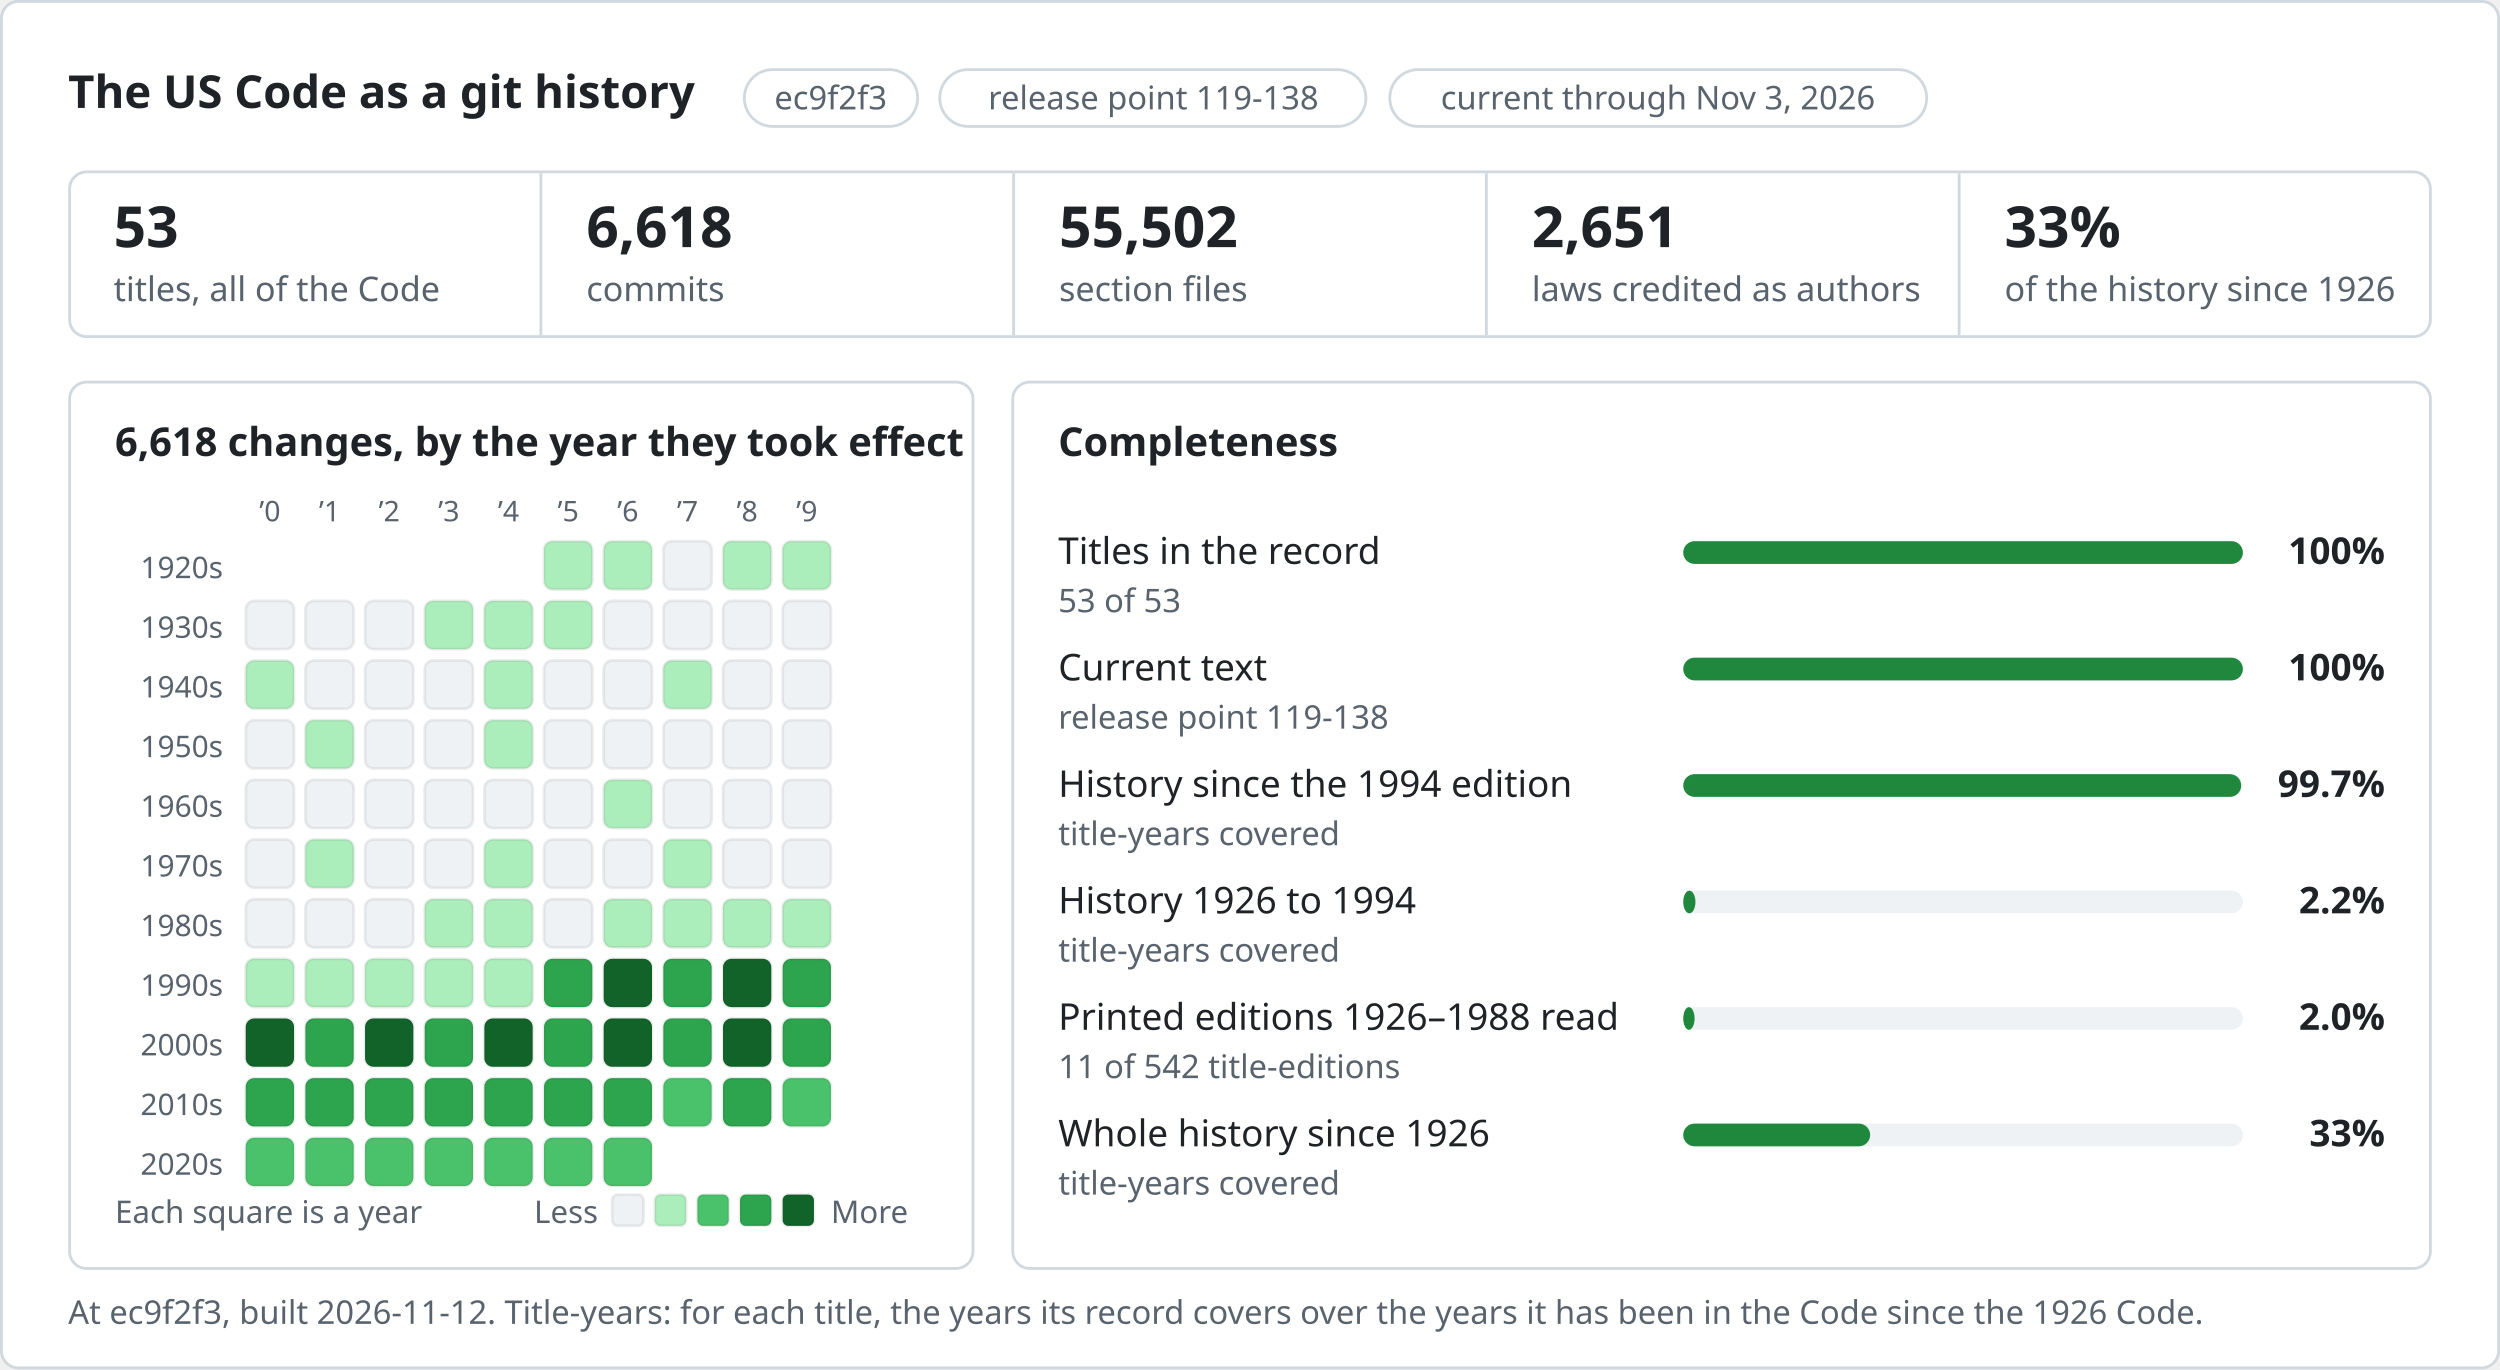
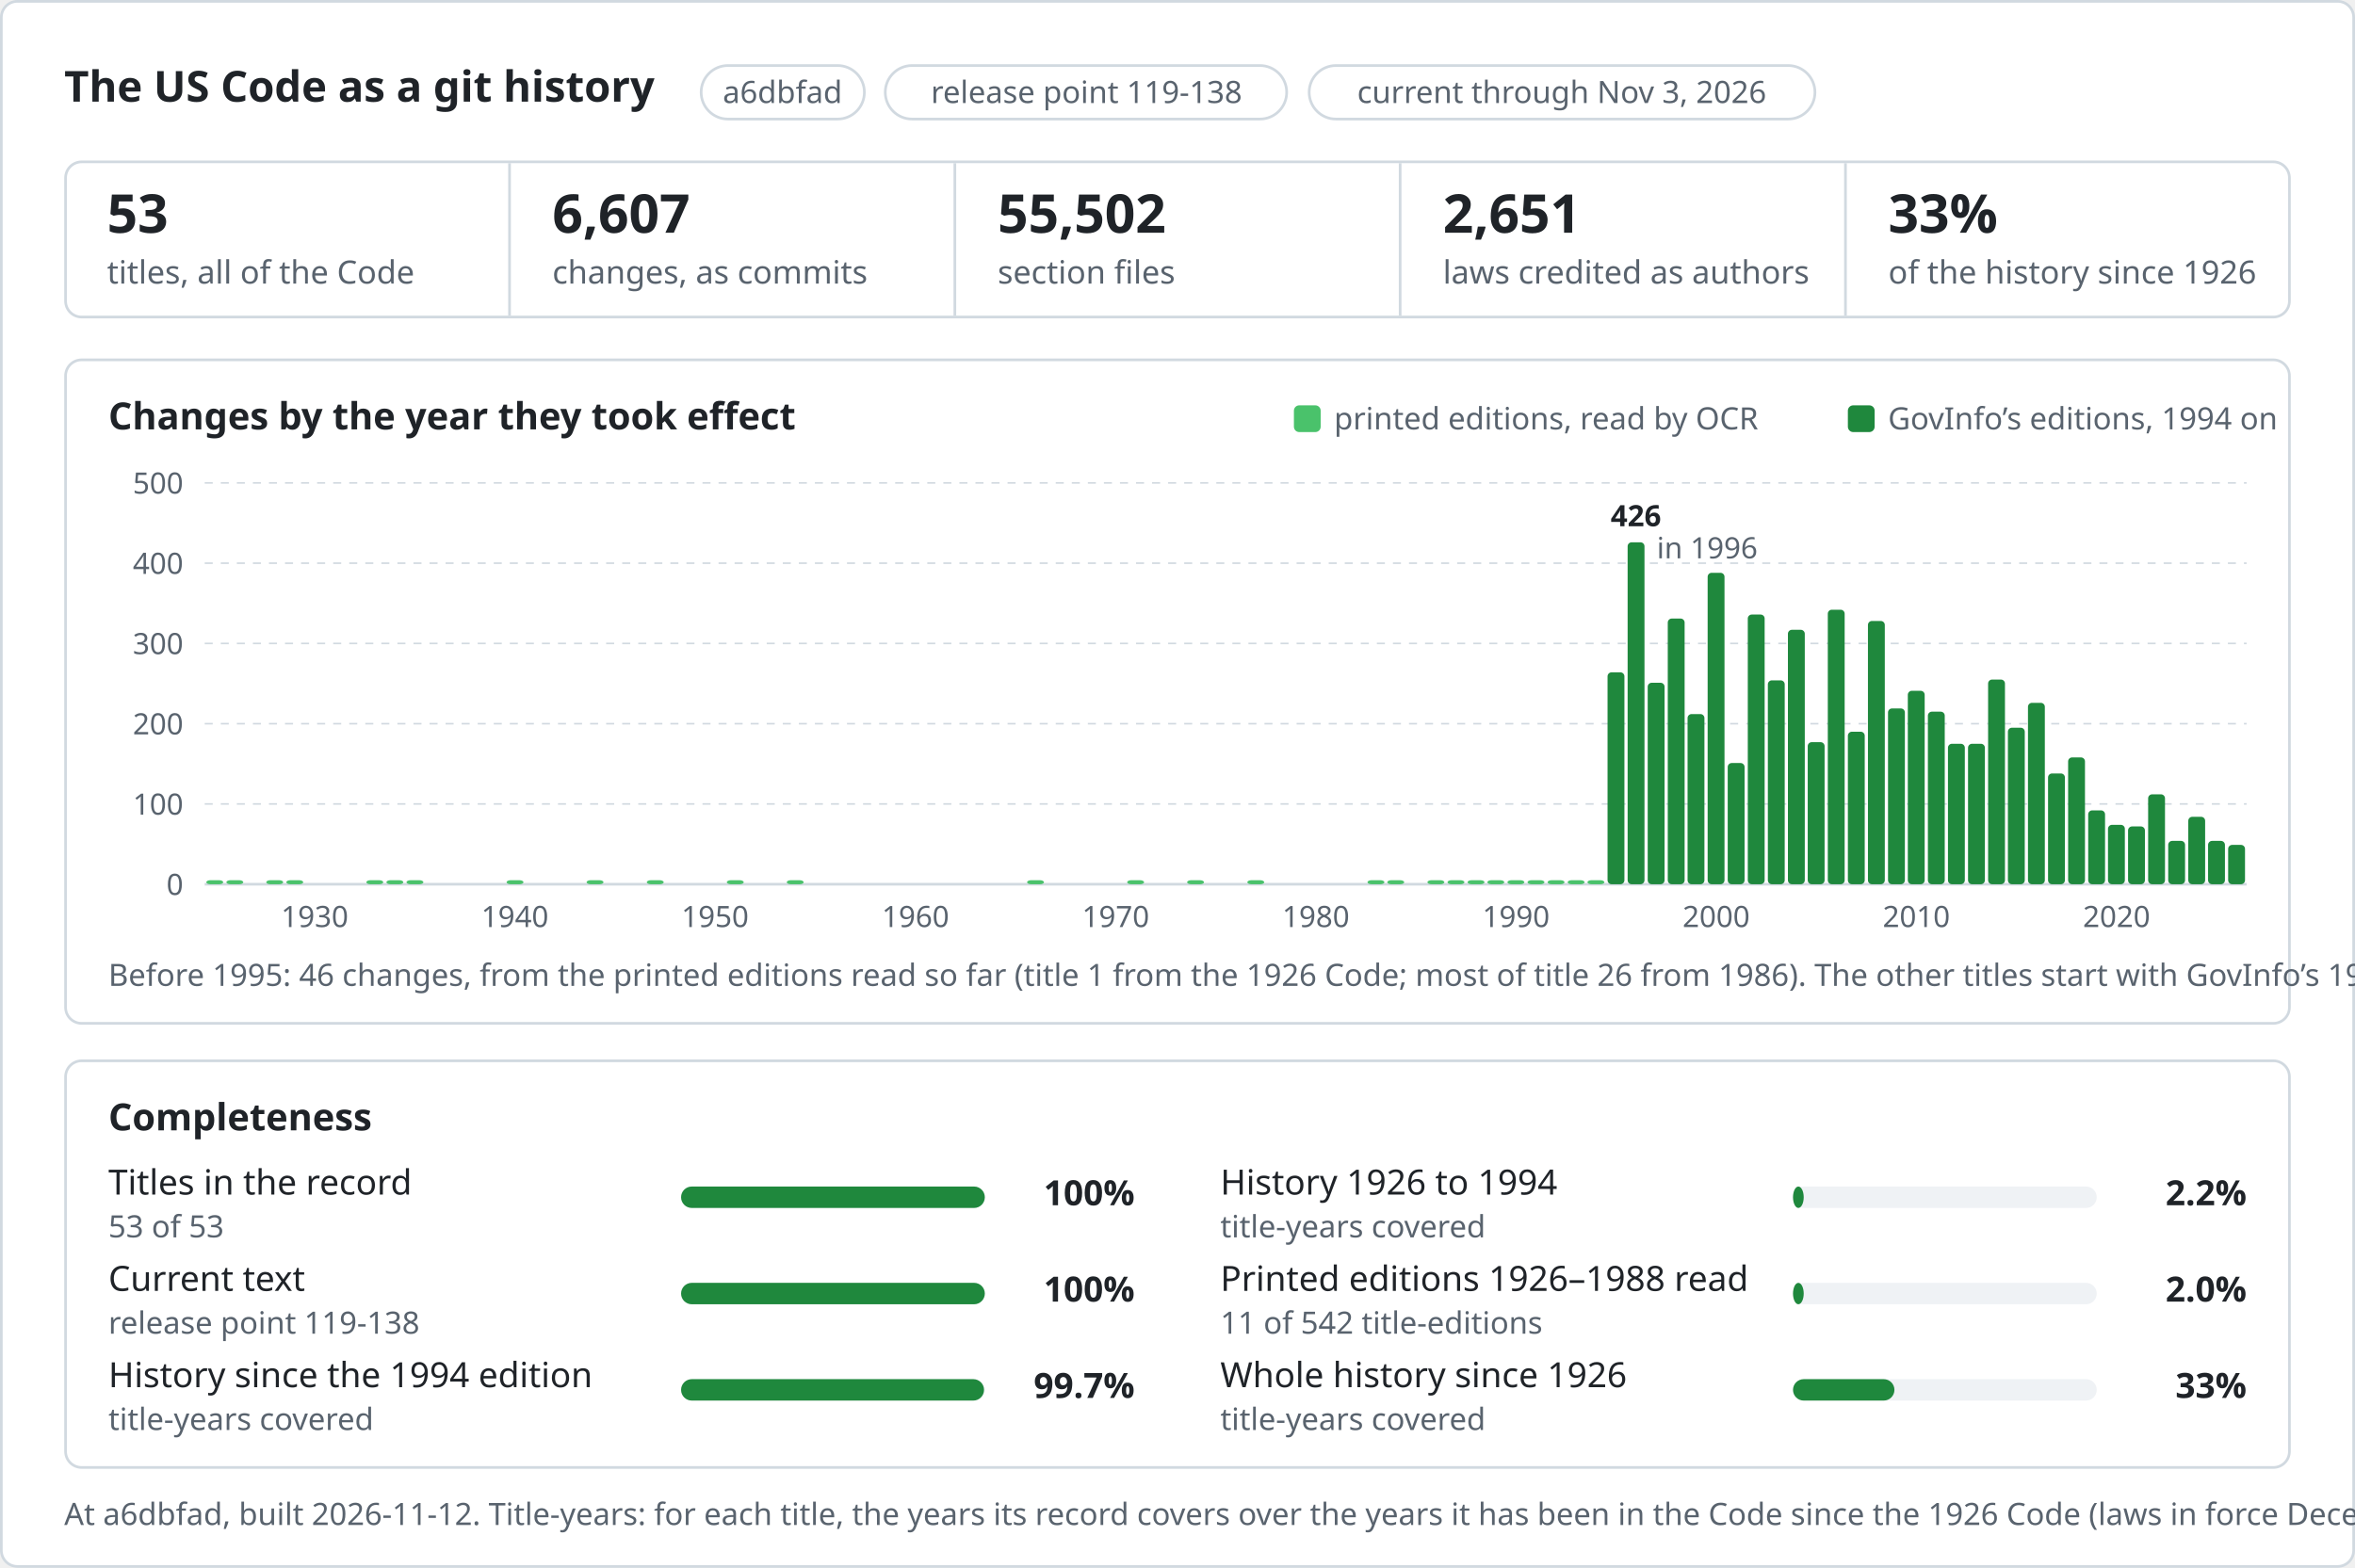
- <svg xmlns="http://www.w3.org/2000/svg" width="880" height="482" viewBox="0 0 880 482" font-family="-apple-system,BlinkMacSystemFont,Segoe UI,Noto Sans,Helvetica,Arial,sans-serif">
-   <rect x="0.5" y="0.5" width="879" height="481" rx="6" fill="#ffffff" stroke="#d1d9e0" />
+ <svg xmlns="http://www.w3.org/2000/svg" width="880" height="586" viewBox="0 0 880 586" font-family="-apple-system,BlinkMacSystemFont,Segoe UI,Noto Sans,Helvetica,Arial,sans-serif">
+   <rect x="0.5" y="0.5" width="879" height="585" rx="6" fill="#ffffff" stroke="#d1d9e0" />
  <text x="24" y="38" font-size="16" font-weight="600" fill="#1f2328">The US Code as a git history</text>
  <rect x="262.0" y="24.5" width="61" height="20" rx="10" fill="none" stroke="#d1d9e0" />
-   <text x="292.4" y="38.5" font-size="11.5" font-weight="500" text-anchor="middle" fill="#59636e">ec9f2f3</text>
+   <text x="292.4" y="38.5" font-size="11.5" font-weight="500" text-anchor="middle" fill="#59636e">a6dbfad</text>
  <rect x="330.8" y="24.5" width="150" height="20" rx="10" fill="none" stroke="#d1d9e0" />
  <text x="406.0" y="38.5" font-size="11.5" font-weight="500" text-anchor="middle" fill="#59636e">release point 119-138</text>
  <rect x="489.2" y="24.5" width="189" height="20" rx="10" fill="none" stroke="#d1d9e0" />
  <text x="583.6" y="38.5" font-size="11.5" font-weight="500" text-anchor="middle" fill="#59636e">current through Nov 3, 2026</text>
  <rect x="24.5" y="60.5" width="831" height="58" rx="6" fill="#ffffff" stroke="#d1d9e0" />
  <text x="40.0" y="87" font-size="20" font-weight="600" fill="#1f2328">53</text>
  <text x="40.0" y="106" font-size="12" fill="#59636e">titles, all of the Code</text>
  <line x1="190.4" y1="61" x2="190.4" y2="118" stroke="#d1d9e0" />
-   <text x="206.4" y="87" font-size="20" font-weight="600" fill="#1f2328">6,618</text>
-   <text x="206.4" y="106" font-size="12" fill="#59636e">commits</text>
+   <text x="206.4" y="87" font-size="20" font-weight="600" fill="#1f2328">6,607</text>
+   <text x="206.4" y="106" font-size="12" fill="#59636e">changes, as commits</text>
  <line x1="356.8" y1="61" x2="356.8" y2="118" stroke="#d1d9e0" />
  <text x="372.8" y="87" font-size="20" font-weight="600" fill="#1f2328">55,502</text>
  <text x="372.8" y="106" font-size="12" fill="#59636e">section files</text>
  <line x1="523.2" y1="61" x2="523.2" y2="118" stroke="#d1d9e0" />
  <text x="539.2" y="87" font-size="20" font-weight="600" fill="#1f2328">2,651</text>
  <text x="539.2" y="106" font-size="12" fill="#59636e">laws credited as authors</text>
  <line x1="689.6" y1="61" x2="689.6" y2="118" stroke="#d1d9e0" />
  <text x="705.6" y="87" font-size="20" font-weight="600" fill="#1f2328">33%</text>
  <text x="705.6" y="106" font-size="12" fill="#59636e">of the history since 1926</text>
-   <rect x="24.5" y="134.5" width="318" height="312" rx="6" fill="#ffffff" stroke="#d1d9e0" />
-   <text x="40.5" y="160.5" font-size="14" font-weight="600" fill="#1f2328">6,618 changes, by the year they took effect</text>
-   <text x="95.0" y="183.5" font-size="10" text-anchor="middle" fill="#59636e">’0</text>
-   <text x="116.0" y="183.5" font-size="10" text-anchor="middle" fill="#59636e">’1</text>
-   <text x="137.0" y="183.5" font-size="10" text-anchor="middle" fill="#59636e">’2</text>
-   <text x="158.0" y="183.5" font-size="10" text-anchor="middle" fill="#59636e">’3</text>
-   <text x="179.0" y="183.5" font-size="10" text-anchor="middle" fill="#59636e">’4</text>
-   <text x="200.0" y="183.5" font-size="10" text-anchor="middle" fill="#59636e">’5</text>
-   <text x="221.0" y="183.5" font-size="10" text-anchor="middle" fill="#59636e">’6</text>
-   <text x="242.0" y="183.5" font-size="10" text-anchor="middle" fill="#59636e">’7</text>
-   <text x="263.0" y="183.5" font-size="10" text-anchor="middle" fill="#59636e">’8</text>
-   <text x="284.0" y="183.5" font-size="10" text-anchor="middle" fill="#59636e">’9</text>
-   <text x="78.5" y="203.5" font-size="10.5" text-anchor="end" fill="#59636e">1920s</text>
-   <rect x="191.5" y="190.5" width="17" height="17" rx="3" fill="#aceebb" stroke="#1f2328" stroke-opacity="0.08" />
-   <rect x="212.5" y="190.5" width="17" height="17" rx="3" fill="#aceebb" stroke="#1f2328" stroke-opacity="0.08" />
-   <rect x="233.5" y="190.5" width="17" height="17" rx="3" fill="#eff2f5" stroke="#1f2328" stroke-opacity="0.08" />
-   <rect x="254.5" y="190.5" width="17" height="17" rx="3" fill="#aceebb" stroke="#1f2328" stroke-opacity="0.08" />
-   <rect x="275.5" y="190.5" width="17" height="17" rx="3" fill="#aceebb" stroke="#1f2328" stroke-opacity="0.08" />
-   <text x="78.5" y="224.5" font-size="10.5" text-anchor="end" fill="#59636e">1930s</text>
-   <rect x="86.5" y="211.5" width="17" height="17" rx="3" fill="#eff2f5" stroke="#1f2328" stroke-opacity="0.08" />
-   <rect x="107.5" y="211.5" width="17" height="17" rx="3" fill="#eff2f5" stroke="#1f2328" stroke-opacity="0.08" />
-   <rect x="128.5" y="211.5" width="17" height="17" rx="3" fill="#eff2f5" stroke="#1f2328" stroke-opacity="0.08" />
-   <rect x="149.5" y="211.5" width="17" height="17" rx="3" fill="#aceebb" stroke="#1f2328" stroke-opacity="0.08" />
-   <rect x="170.5" y="211.5" width="17" height="17" rx="3" fill="#aceebb" stroke="#1f2328" stroke-opacity="0.08" />
-   <rect x="191.5" y="211.5" width="17" height="17" rx="3" fill="#aceebb" stroke="#1f2328" stroke-opacity="0.08" />
-   <rect x="212.5" y="211.5" width="17" height="17" rx="3" fill="#eff2f5" stroke="#1f2328" stroke-opacity="0.08" />
-   <rect x="233.5" y="211.5" width="17" height="17" rx="3" fill="#eff2f5" stroke="#1f2328" stroke-opacity="0.08" />
-   <rect x="254.5" y="211.5" width="17" height="17" rx="3" fill="#eff2f5" stroke="#1f2328" stroke-opacity="0.08" />
-   <rect x="275.5" y="211.5" width="17" height="17" rx="3" fill="#eff2f5" stroke="#1f2328" stroke-opacity="0.08" />
-   <text x="78.5" y="245.5" font-size="10.5" text-anchor="end" fill="#59636e">1940s</text>
-   <rect x="86.5" y="232.5" width="17" height="17" rx="3" fill="#aceebb" stroke="#1f2328" stroke-opacity="0.08" />
-   <rect x="107.5" y="232.5" width="17" height="17" rx="3" fill="#eff2f5" stroke="#1f2328" stroke-opacity="0.08" />
-   <rect x="128.5" y="232.5" width="17" height="17" rx="3" fill="#eff2f5" stroke="#1f2328" stroke-opacity="0.08" />
-   <rect x="149.5" y="232.5" width="17" height="17" rx="3" fill="#eff2f5" stroke="#1f2328" stroke-opacity="0.08" />
-   <rect x="170.5" y="232.5" width="17" height="17" rx="3" fill="#aceebb" stroke="#1f2328" stroke-opacity="0.08" />
-   <rect x="191.5" y="232.5" width="17" height="17" rx="3" fill="#eff2f5" stroke="#1f2328" stroke-opacity="0.08" />
-   <rect x="212.5" y="232.5" width="17" height="17" rx="3" fill="#eff2f5" stroke="#1f2328" stroke-opacity="0.08" />
-   <rect x="233.5" y="232.5" width="17" height="17" rx="3" fill="#aceebb" stroke="#1f2328" stroke-opacity="0.08" />
-   <rect x="254.5" y="232.5" width="17" height="17" rx="3" fill="#eff2f5" stroke="#1f2328" stroke-opacity="0.08" />
-   <rect x="275.5" y="232.5" width="17" height="17" rx="3" fill="#eff2f5" stroke="#1f2328" stroke-opacity="0.08" />
-   <text x="78.5" y="266.5" font-size="10.5" text-anchor="end" fill="#59636e">1950s</text>
-   <rect x="86.5" y="253.5" width="17" height="17" rx="3" fill="#eff2f5" stroke="#1f2328" stroke-opacity="0.08" />
-   <rect x="107.5" y="253.5" width="17" height="17" rx="3" fill="#aceebb" stroke="#1f2328" stroke-opacity="0.08" />
-   <rect x="128.5" y="253.5" width="17" height="17" rx="3" fill="#eff2f5" stroke="#1f2328" stroke-opacity="0.08" />
-   <rect x="149.5" y="253.5" width="17" height="17" rx="3" fill="#eff2f5" stroke="#1f2328" stroke-opacity="0.08" />
-   <rect x="170.5" y="253.5" width="17" height="17" rx="3" fill="#aceebb" stroke="#1f2328" stroke-opacity="0.08" />
-   <rect x="191.5" y="253.5" width="17" height="17" rx="3" fill="#eff2f5" stroke="#1f2328" stroke-opacity="0.08" />
-   <rect x="212.5" y="253.5" width="17" height="17" rx="3" fill="#eff2f5" stroke="#1f2328" stroke-opacity="0.08" />
-   <rect x="233.5" y="253.5" width="17" height="17" rx="3" fill="#eff2f5" stroke="#1f2328" stroke-opacity="0.08" />
-   <rect x="254.5" y="253.5" width="17" height="17" rx="3" fill="#eff2f5" stroke="#1f2328" stroke-opacity="0.08" />
-   <rect x="275.5" y="253.5" width="17" height="17" rx="3" fill="#eff2f5" stroke="#1f2328" stroke-opacity="0.08" />
-   <text x="78.5" y="287.5" font-size="10.5" text-anchor="end" fill="#59636e">1960s</text>
-   <rect x="86.5" y="274.5" width="17" height="17" rx="3" fill="#eff2f5" stroke="#1f2328" stroke-opacity="0.08" />
-   <rect x="107.5" y="274.5" width="17" height="17" rx="3" fill="#eff2f5" stroke="#1f2328" stroke-opacity="0.08" />
-   <rect x="128.5" y="274.5" width="17" height="17" rx="3" fill="#eff2f5" stroke="#1f2328" stroke-opacity="0.08" />
-   <rect x="149.5" y="274.5" width="17" height="17" rx="3" fill="#eff2f5" stroke="#1f2328" stroke-opacity="0.08" />
-   <rect x="170.5" y="274.5" width="17" height="17" rx="3" fill="#eff2f5" stroke="#1f2328" stroke-opacity="0.08" />
-   <rect x="191.5" y="274.5" width="17" height="17" rx="3" fill="#eff2f5" stroke="#1f2328" stroke-opacity="0.08" />
-   <rect x="212.5" y="274.5" width="17" height="17" rx="3" fill="#aceebb" stroke="#1f2328" stroke-opacity="0.08" />
-   <rect x="233.5" y="274.5" width="17" height="17" rx="3" fill="#eff2f5" stroke="#1f2328" stroke-opacity="0.08" />
-   <rect x="254.5" y="274.5" width="17" height="17" rx="3" fill="#eff2f5" stroke="#1f2328" stroke-opacity="0.08" />
-   <rect x="275.5" y="274.5" width="17" height="17" rx="3" fill="#eff2f5" stroke="#1f2328" stroke-opacity="0.08" />
-   <text x="78.5" y="308.5" font-size="10.5" text-anchor="end" fill="#59636e">1970s</text>
-   <rect x="86.5" y="295.5" width="17" height="17" rx="3" fill="#eff2f5" stroke="#1f2328" stroke-opacity="0.08" />
-   <rect x="107.5" y="295.5" width="17" height="17" rx="3" fill="#aceebb" stroke="#1f2328" stroke-opacity="0.08" />
-   <rect x="128.5" y="295.5" width="17" height="17" rx="3" fill="#eff2f5" stroke="#1f2328" stroke-opacity="0.08" />
-   <rect x="149.5" y="295.5" width="17" height="17" rx="3" fill="#eff2f5" stroke="#1f2328" stroke-opacity="0.08" />
-   <rect x="170.5" y="295.5" width="17" height="17" rx="3" fill="#aceebb" stroke="#1f2328" stroke-opacity="0.08" />
-   <rect x="191.5" y="295.5" width="17" height="17" rx="3" fill="#eff2f5" stroke="#1f2328" stroke-opacity="0.08" />
-   <rect x="212.5" y="295.5" width="17" height="17" rx="3" fill="#eff2f5" stroke="#1f2328" stroke-opacity="0.08" />
-   <rect x="233.5" y="295.5" width="17" height="17" rx="3" fill="#aceebb" stroke="#1f2328" stroke-opacity="0.08" />
-   <rect x="254.5" y="295.5" width="17" height="17" rx="3" fill="#eff2f5" stroke="#1f2328" stroke-opacity="0.08" />
-   <rect x="275.5" y="295.5" width="17" height="17" rx="3" fill="#eff2f5" stroke="#1f2328" stroke-opacity="0.08" />
-   <text x="78.5" y="329.5" font-size="10.5" text-anchor="end" fill="#59636e">1980s</text>
-   <rect x="86.5" y="316.5" width="17" height="17" rx="3" fill="#eff2f5" stroke="#1f2328" stroke-opacity="0.08" />
-   <rect x="107.5" y="316.5" width="17" height="17" rx="3" fill="#eff2f5" stroke="#1f2328" stroke-opacity="0.08" />
-   <rect x="128.5" y="316.5" width="17" height="17" rx="3" fill="#eff2f5" stroke="#1f2328" stroke-opacity="0.08" />
-   <rect x="149.5" y="316.5" width="17" height="17" rx="3" fill="#aceebb" stroke="#1f2328" stroke-opacity="0.08" />
-   <rect x="170.5" y="316.5" width="17" height="17" rx="3" fill="#aceebb" stroke="#1f2328" stroke-opacity="0.08" />
-   <rect x="191.5" y="316.5" width="17" height="17" rx="3" fill="#eff2f5" stroke="#1f2328" stroke-opacity="0.08" />
-   <rect x="212.5" y="316.5" width="17" height="17" rx="3" fill="#aceebb" stroke="#1f2328" stroke-opacity="0.08" />
-   <rect x="233.5" y="316.5" width="17" height="17" rx="3" fill="#aceebb" stroke="#1f2328" stroke-opacity="0.08" />
-   <rect x="254.5" y="316.5" width="17" height="17" rx="3" fill="#aceebb" stroke="#1f2328" stroke-opacity="0.08" />
-   <rect x="275.5" y="316.5" width="17" height="17" rx="3" fill="#aceebb" stroke="#1f2328" stroke-opacity="0.08" />
-   <text x="78.5" y="350.5" font-size="10.5" text-anchor="end" fill="#59636e">1990s</text>
-   <rect x="86.5" y="337.5" width="17" height="17" rx="3" fill="#aceebb" stroke="#1f2328" stroke-opacity="0.08" />
-   <rect x="107.5" y="337.5" width="17" height="17" rx="3" fill="#aceebb" stroke="#1f2328" stroke-opacity="0.08" />
-   <rect x="128.5" y="337.5" width="17" height="17" rx="3" fill="#aceebb" stroke="#1f2328" stroke-opacity="0.08" />
-   <rect x="149.5" y="337.5" width="17" height="17" rx="3" fill="#aceebb" stroke="#1f2328" stroke-opacity="0.08" />
-   <rect x="170.5" y="337.5" width="17" height="17" rx="3" fill="#aceebb" stroke="#1f2328" stroke-opacity="0.08" />
-   <rect x="191.5" y="337.5" width="17" height="17" rx="3" fill="#2da44e" stroke="#1f2328" stroke-opacity="0.08" />
-   <rect x="212.5" y="337.5" width="17" height="17" rx="3" fill="#116329" stroke="#1f2328" stroke-opacity="0.08" />
-   <rect x="233.5" y="337.5" width="17" height="17" rx="3" fill="#2da44e" stroke="#1f2328" stroke-opacity="0.08" />
-   <rect x="254.5" y="337.5" width="17" height="17" rx="3" fill="#116329" stroke="#1f2328" stroke-opacity="0.08" />
-   <rect x="275.5" y="337.5" width="17" height="17" rx="3" fill="#2da44e" stroke="#1f2328" stroke-opacity="0.08" />
-   <text x="78.5" y="371.5" font-size="10.5" text-anchor="end" fill="#59636e">2000s</text>
-   <rect x="86.5" y="358.5" width="17" height="17" rx="3" fill="#116329" stroke="#1f2328" stroke-opacity="0.08" />
-   <rect x="107.5" y="358.5" width="17" height="17" rx="3" fill="#2da44e" stroke="#1f2328" stroke-opacity="0.08" />
-   <rect x="128.5" y="358.5" width="17" height="17" rx="3" fill="#116329" stroke="#1f2328" stroke-opacity="0.08" />
-   <rect x="149.5" y="358.5" width="17" height="17" rx="3" fill="#2da44e" stroke="#1f2328" stroke-opacity="0.08" />
-   <rect x="170.5" y="358.5" width="17" height="17" rx="3" fill="#116329" stroke="#1f2328" stroke-opacity="0.08" />
-   <rect x="191.5" y="358.5" width="17" height="17" rx="3" fill="#2da44e" stroke="#1f2328" stroke-opacity="0.08" />
-   <rect x="212.5" y="358.5" width="17" height="17" rx="3" fill="#116329" stroke="#1f2328" stroke-opacity="0.08" />
-   <rect x="233.5" y="358.5" width="17" height="17" rx="3" fill="#2da44e" stroke="#1f2328" stroke-opacity="0.08" />
-   <rect x="254.5" y="358.5" width="17" height="17" rx="3" fill="#116329" stroke="#1f2328" stroke-opacity="0.08" />
-   <rect x="275.5" y="358.5" width="17" height="17" rx="3" fill="#2da44e" stroke="#1f2328" stroke-opacity="0.08" />
-   <text x="78.5" y="392.5" font-size="10.5" text-anchor="end" fill="#59636e">2010s</text>
-   <rect x="86.5" y="379.5" width="17" height="17" rx="3" fill="#2da44e" stroke="#1f2328" stroke-opacity="0.08" />
-   <rect x="107.5" y="379.5" width="17" height="17" rx="3" fill="#2da44e" stroke="#1f2328" stroke-opacity="0.08" />
-   <rect x="128.5" y="379.5" width="17" height="17" rx="3" fill="#2da44e" stroke="#1f2328" stroke-opacity="0.08" />
-   <rect x="149.5" y="379.5" width="17" height="17" rx="3" fill="#2da44e" stroke="#1f2328" stroke-opacity="0.08" />
-   <rect x="170.5" y="379.5" width="17" height="17" rx="3" fill="#2da44e" stroke="#1f2328" stroke-opacity="0.08" />
-   <rect x="191.5" y="379.5" width="17" height="17" rx="3" fill="#2da44e" stroke="#1f2328" stroke-opacity="0.08" />
-   <rect x="212.5" y="379.5" width="17" height="17" rx="3" fill="#2da44e" stroke="#1f2328" stroke-opacity="0.08" />
-   <rect x="233.5" y="379.5" width="17" height="17" rx="3" fill="#4ac26b" stroke="#1f2328" stroke-opacity="0.08" />
-   <rect x="254.5" y="379.5" width="17" height="17" rx="3" fill="#2da44e" stroke="#1f2328" stroke-opacity="0.08" />
-   <rect x="275.5" y="379.5" width="17" height="17" rx="3" fill="#4ac26b" stroke="#1f2328" stroke-opacity="0.08" />
-   <text x="78.5" y="413.5" font-size="10.5" text-anchor="end" fill="#59636e">2020s</text>
-   <rect x="86.5" y="400.5" width="17" height="17" rx="3" fill="#4ac26b" stroke="#1f2328" stroke-opacity="0.08" />
-   <rect x="107.5" y="400.5" width="17" height="17" rx="3" fill="#4ac26b" stroke="#1f2328" stroke-opacity="0.08" />
-   <rect x="128.5" y="400.5" width="17" height="17" rx="3" fill="#4ac26b" stroke="#1f2328" stroke-opacity="0.08" />
-   <rect x="149.5" y="400.5" width="17" height="17" rx="3" fill="#4ac26b" stroke="#1f2328" stroke-opacity="0.08" />
-   <rect x="170.5" y="400.5" width="17" height="17" rx="3" fill="#4ac26b" stroke="#1f2328" stroke-opacity="0.08" />
-   <rect x="191.5" y="400.5" width="17" height="17" rx="3" fill="#4ac26b" stroke="#1f2328" stroke-opacity="0.08" />
-   <rect x="212.5" y="400.5" width="17" height="17" rx="3" fill="#4ac26b" stroke="#1f2328" stroke-opacity="0.08" />
-   <text x="40.5" y="430.5" font-size="11" fill="#59636e">Each square is a year</text>
-   <text x="210.5" y="430.5" font-size="11" text-anchor="end" fill="#59636e">Less</text>
-   <rect x="215.5" y="420.5" width="11" height="11" rx="2" fill="#eff2f5" stroke="#1f2328" stroke-opacity="0.08" />
-   <rect x="230.5" y="420.5" width="11" height="11" rx="2" fill="#aceebb" stroke="#1f2328" stroke-opacity="0.08" />
-   <rect x="245.5" y="420.5" width="11" height="11" rx="2" fill="#4ac26b" stroke="#1f2328" stroke-opacity="0.08" />
-   <rect x="260.5" y="420.5" width="11" height="11" rx="2" fill="#2da44e" stroke="#1f2328" stroke-opacity="0.08" />
-   <rect x="275.5" y="420.5" width="11" height="11" rx="2" fill="#116329" stroke="#1f2328" stroke-opacity="0.08" />
-   <text x="292.5" y="430.5" font-size="11" fill="#59636e">More</text>
-   <rect x="356.5" y="134.5" width="499.0" height="312" rx="6" fill="#ffffff" stroke="#d1d9e0" />
-   <text x="372.5" y="160.5" font-size="14" font-weight="600" fill="#1f2328">Completeness</text>
-   <text x="372.5" y="198.5" font-size="13" fill="#1f2328">Titles in the record</text>
-   <text x="372.5" y="215.5" font-size="11.5" fill="#59636e">53 of 53</text>
+   <rect x="24.5" y="134.5" width="831" height="248" rx="6" fill="#ffffff" stroke="#d1d9e0" />
+   <text x="40.5" y="160.5" font-size="14" font-weight="600" fill="#1f2328">Changes by the year they took effect</text>
+   <rect x="483.5" y="151.5" width="10" height="10" rx="2" fill="#4ac26b" />
+   <text x="498.5" y="160.5" font-size="11.5" fill="#59636e">printed editions, read by OCR</text>
+   <rect x="690.5" y="151.5" width="10" height="10" rx="2" fill="#1f883d" />
+   <text x="705.5" y="160.5" font-size="11.5" fill="#59636e">GovInfo’s editions, 1994 on</text>
+   <line x1="76.5" y1="330.5" x2="839.5" y2="330.5" stroke="#d1d9e0" stroke-width="1" />
+   <text x="68.5" y="334.5" font-size="11" text-anchor="end" fill="#59636e">0</text>
+   <line x1="76.5" y1="300.5" x2="839.5" y2="300.5" stroke="#d1d9e0" stroke-width="0.6" stroke-dasharray="3 3" />
+   <text x="68.5" y="304.5" font-size="11" text-anchor="end" fill="#59636e">100</text>
+   <line x1="76.5" y1="270.5" x2="839.5" y2="270.5" stroke="#d1d9e0" stroke-width="0.6" stroke-dasharray="3 3" />
+   <text x="68.5" y="274.5" font-size="11" text-anchor="end" fill="#59636e">200</text>
+   <line x1="76.5" y1="240.5" x2="839.5" y2="240.5" stroke="#d1d9e0" stroke-width="0.6" stroke-dasharray="3 3" />
+   <text x="68.5" y="244.5" font-size="11" text-anchor="end" fill="#59636e">300</text>
+   <line x1="76.5" y1="210.5" x2="839.5" y2="210.5" stroke="#d1d9e0" stroke-width="0.6" stroke-dasharray="3 3" />
+   <text x="68.5" y="214.5" font-size="11" text-anchor="end" fill="#59636e">400</text>
+   <line x1="76.5" y1="180.5" x2="839.5" y2="180.5" stroke="#d1d9e0" stroke-width="0.6" stroke-dasharray="3 3" />
+   <text x="68.5" y="184.5" font-size="11" text-anchor="end" fill="#59636e">500</text>
+   <rect x="77.1" y="329.0" width="6.3" height="1.5" rx="1.5" fill="#4ac26b" />
+   <rect x="84.6" y="329.0" width="6.3" height="1.5" rx="1.5" fill="#4ac26b" />
+   <rect x="99.5" y="329.0" width="6.3" height="1.5" rx="1.5" fill="#4ac26b" />
+   <rect x="107.0" y="329.0" width="6.3" height="1.5" rx="1.5" fill="#4ac26b" />
+   <text x="117.6" y="346.5" font-size="11" text-anchor="middle" fill="#59636e">1930</text>
+   <rect x="136.9" y="329.0" width="6.3" height="1.5" rx="1.5" fill="#4ac26b" />
+   <rect x="144.4" y="329.0" width="6.3" height="1.5" rx="1.5" fill="#4ac26b" />
+   <rect x="151.9" y="329.0" width="6.3" height="1.5" rx="1.5" fill="#4ac26b" />
+   <rect x="189.3" y="329.0" width="6.3" height="1.5" rx="1.5" fill="#4ac26b" />
+   <text x="192.4" y="346.5" font-size="11" text-anchor="middle" fill="#59636e">1940</text>
+   <rect x="219.2" y="329.0" width="6.3" height="1.5" rx="1.5" fill="#4ac26b" />
+   <rect x="241.7" y="329.0" width="6.3" height="1.5" rx="1.5" fill="#4ac26b" />
+   <text x="267.2" y="346.5" font-size="11" text-anchor="middle" fill="#59636e">1950</text>
+   <rect x="271.6" y="329.0" width="6.3" height="1.5" rx="1.5" fill="#4ac26b" />
+   <rect x="294.0" y="329.0" width="6.3" height="1.5" rx="1.5" fill="#4ac26b" />
+   <text x="342.1" y="346.5" font-size="11" text-anchor="middle" fill="#59636e">1960</text>
+   <rect x="383.8" y="329.0" width="6.3" height="1.5" rx="1.5" fill="#4ac26b" />
+   <text x="416.9" y="346.5" font-size="11" text-anchor="middle" fill="#59636e">1970</text>
+   <rect x="421.2" y="329.0" width="6.3" height="1.5" rx="1.5" fill="#4ac26b" />
+   <rect x="443.6" y="329.0" width="6.3" height="1.5" rx="1.5" fill="#4ac26b" />
+   <rect x="466.1" y="329.0" width="6.3" height="1.5" rx="1.5" fill="#4ac26b" />
+   <text x="491.7" y="346.5" font-size="11" text-anchor="middle" fill="#59636e">1980</text>
+   <rect x="511.0" y="329.0" width="6.3" height="1.5" rx="1.5" fill="#4ac26b" />
+   <rect x="518.4" y="329.0" width="6.3" height="1.5" rx="1.5" fill="#4ac26b" />
+   <rect x="533.4" y="329.0" width="6.3" height="1.5" rx="1.5" fill="#4ac26b" />
+   <rect x="540.9" y="329.0" width="6.3" height="1.5" rx="1.5" fill="#4ac26b" />
+   <rect x="548.4" y="329.0" width="6.3" height="1.5" rx="1.5" fill="#4ac26b" />
+   <rect x="555.8" y="329.0" width="6.3" height="1.5" rx="1.5" fill="#4ac26b" />
+   <rect x="563.3" y="329.0" width="6.3" height="1.5" rx="1.5" fill="#4ac26b" />
+   <text x="566.5" y="346.5" font-size="11" text-anchor="middle" fill="#59636e">1990</text>
+   <rect x="570.8" y="329.0" width="6.3" height="1.5" rx="1.5" fill="#4ac26b" />
+   <rect x="578.3" y="329.0" width="6.3" height="1.5" rx="1.5" fill="#4ac26b" />
+   <rect x="585.8" y="329.0" width="6.3" height="1.5" rx="1.5" fill="#4ac26b" />
+   <rect x="593.2" y="329.0" width="6.3" height="1.5" rx="1.5" fill="#4ac26b" />
+   <rect x="600.7" y="251.3" width="6.3" height="79.2" rx="1.5" fill="#1f883d" />
+   <rect x="608.2" y="202.7" width="6.3" height="127.8" rx="1.5" fill="#1f883d" />
+   <text x="611.3" y="196.7" font-size="11" font-weight="600" text-anchor="middle" fill="#1f2328">426</text>
+   <text x="619.1" y="208.7" font-size="11" fill="#59636e">in 1996</text>
+   <rect x="615.7" y="255.2" width="6.3" height="75.3" rx="1.5" fill="#1f883d" />
+   <rect x="623.2" y="231.2" width="6.3" height="99.3" rx="1.5" fill="#1f883d" />
+   <rect x="630.6" y="266.9" width="6.3" height="63.6" rx="1.5" fill="#1f883d" />
+   <rect x="638.1" y="214.1" width="6.3" height="116.4" rx="1.5" fill="#1f883d" />
+   <text x="641.3" y="346.5" font-size="11" text-anchor="middle" fill="#59636e">2000</text>
+   <rect x="645.6" y="285.2" width="6.3" height="45.3" rx="1.5" fill="#1f883d" />
+   <rect x="653.1" y="229.7" width="6.3" height="100.8" rx="1.5" fill="#1f883d" />
+   <rect x="660.6" y="254.3" width="6.3" height="76.2" rx="1.5" fill="#1f883d" />
+   <rect x="668.1" y="235.4" width="6.3" height="95.1" rx="1.5" fill="#1f883d" />
+   <rect x="675.5" y="277.4" width="6.3" height="53.1" rx="1.5" fill="#1f883d" />
+   <rect x="683.0" y="227.9" width="6.3" height="102.6" rx="1.5" fill="#1f883d" />
+   <rect x="690.5" y="273.5" width="6.3" height="57.0" rx="1.5" fill="#1f883d" />
+   <rect x="698.0" y="232.1" width="6.3" height="98.4" rx="1.5" fill="#1f883d" />
+   <rect x="705.5" y="264.8" width="6.3" height="65.7" rx="1.5" fill="#1f883d" />
+   <rect x="712.9" y="258.2" width="6.3" height="72.3" rx="1.5" fill="#1f883d" />
+   <text x="716.1" y="346.5" font-size="11" text-anchor="middle" fill="#59636e">2010</text>
+   <rect x="720.4" y="266.0" width="6.3" height="64.5" rx="1.5" fill="#1f883d" />
+   <rect x="727.9" y="278.0" width="6.3" height="52.5" rx="1.5" fill="#1f883d" />
+   <rect x="735.4" y="278.0" width="6.3" height="52.5" rx="1.5" fill="#1f883d" />
+   <rect x="742.9" y="254.0" width="6.3" height="76.5" rx="1.5" fill="#1f883d" />
+   <rect x="750.3" y="272.0" width="6.3" height="58.5" rx="1.5" fill="#1f883d" />
+   <rect x="757.8" y="262.7" width="6.3" height="67.8" rx="1.5" fill="#1f883d" />
+   <rect x="765.3" y="289.1" width="6.3" height="41.4" rx="1.5" fill="#1f883d" />
+   <rect x="772.8" y="283.1" width="6.3" height="47.4" rx="1.5" fill="#1f883d" />
+   <rect x="780.3" y="302.9" width="6.3" height="27.6" rx="1.5" fill="#1f883d" />
+   <rect x="787.7" y="308.3" width="6.3" height="22.2" rx="1.5" fill="#1f883d" />
+   <text x="790.9" y="346.5" font-size="11" text-anchor="middle" fill="#59636e">2020</text>
+   <rect x="795.2" y="308.9" width="6.3" height="21.6" rx="1.5" fill="#1f883d" />
+   <rect x="802.7" y="296.9" width="6.3" height="33.6" rx="1.5" fill="#1f883d" />
+   <rect x="810.2" y="314.3" width="6.3" height="16.2" rx="1.5" fill="#1f883d" />
+   <rect x="817.7" y="305.3" width="6.3" height="25.2" rx="1.5" fill="#1f883d" />
+   <rect x="825.1" y="314.3" width="6.3" height="16.2" rx="1.5" fill="#1f883d" />
+   <rect x="832.6" y="315.8" width="6.3" height="14.7" rx="1.5" fill="#1f883d" />
+   <text x="40.5" y="368.5" font-size="11.5" fill="#59636e">Before 1995: 46 changes, from the printed editions read so far (title 1 from the 1926 Code; most of title 26 from 1986). The other titles start with GovInfo’s 1994 edition.</text>
+   <rect x="24.5" y="396.5" width="831" height="152" rx="6" fill="#ffffff" stroke="#d1d9e0" />
+   <text x="40.5" y="422.5" font-size="14" font-weight="600" fill="#1f2328">Completeness</text>
+   <text x="40.5" y="446.5" font-size="13" fill="#1f2328">Titles in the record</text>
+   <text x="40.5" y="462.5" font-size="11.5" fill="#59636e">53 of 53</text>
  <g>
-     <rect x="592.5" y="190.5" width="197.0" height="8" rx="4" fill="#eff2f5" />
-     <rect x="592.5" y="190.5" width="197.0" height="8" rx="4" fill="#1f883d" />
+     <rect x="254.5" y="443.5" width="113.5" height="8" rx="4" fill="#eff2f5" />
+     <rect x="254.5" y="443.5" width="113.5" height="8" rx="4" fill="#1f883d" />
  </g>
-   <text x="839.5" y="198.5" font-size="13" font-weight="600" text-anchor="end" fill="#1f2328">100%</text>
-   <text x="372.5" y="239.5" font-size="13" fill="#1f2328">Current text</text>
-   <text x="372.5" y="256.5" font-size="11.5" fill="#59636e">release point 119-138</text>
+   <text x="424.0" y="450.5" font-size="13" font-weight="600" text-anchor="end" fill="#1f2328">100%</text>
+   <text x="40.5" y="482.5" font-size="13" fill="#1f2328">Current text</text>
+   <text x="40.5" y="498.5" font-size="11.5" fill="#59636e">release point 119-138</text>
  <g>
-     <rect x="592.5" y="231.5" width="197.0" height="8" rx="4" fill="#eff2f5" />
-     <rect x="592.5" y="231.5" width="197.0" height="8" rx="4" fill="#1f883d" />
+     <rect x="254.5" y="479.5" width="113.5" height="8" rx="4" fill="#eff2f5" />
+     <rect x="254.5" y="479.5" width="113.5" height="8" rx="4" fill="#1f883d" />
  </g>
-   <text x="839.5" y="239.5" font-size="13" font-weight="600" text-anchor="end" fill="#1f2328">100%</text>
-   <text x="372.5" y="280.5" font-size="13" fill="#1f2328">History since the 1994 edition</text>
-   <text x="372.5" y="297.5" font-size="11.5" fill="#59636e">title-years covered</text>
+   <text x="424.0" y="486.5" font-size="13" font-weight="600" text-anchor="end" fill="#1f2328">100%</text>
+   <text x="40.5" y="518.5" font-size="13" fill="#1f2328">History since the 1994 edition</text>
+   <text x="40.5" y="534.5" font-size="11.5" fill="#59636e">title-years covered</text>
  <g>
-     <rect x="592.5" y="272.5" width="197.0" height="8" rx="4" fill="#eff2f5" />
-     <rect x="592.5" y="272.5" width="196.4" height="8" rx="4" fill="#1f883d" />
+     <rect x="254.5" y="515.5" width="113.5" height="8" rx="4" fill="#eff2f5" />
+     <rect x="254.5" y="515.5" width="113.2" height="8" rx="4" fill="#1f883d" />
  </g>
-   <text x="839.5" y="280.5" font-size="13" font-weight="600" text-anchor="end" fill="#1f2328">99.7%</text>
-   <text x="372.5" y="321.5" font-size="13" fill="#1f2328">History 1926 to 1994</text>
-   <text x="372.5" y="338.5" font-size="11.5" fill="#59636e">title-years covered</text>
+   <text x="424.0" y="522.5" font-size="13" font-weight="600" text-anchor="end" fill="#1f2328">99.7%</text>
+   <text x="456.0" y="446.5" font-size="13" fill="#1f2328">History 1926 to 1994</text>
+   <text x="456.0" y="462.5" font-size="11.5" fill="#59636e">title-years covered</text>
  <g>
-     <rect x="592.5" y="313.5" width="197.0" height="8" rx="4" fill="#eff2f5" />
-     <rect x="592.5" y="313.5" width="4.3" height="8" rx="4" fill="#1f883d" />
+     <rect x="670.0" y="443.5" width="113.5" height="8" rx="4" fill="#eff2f5" />
+     <rect x="670.0" y="443.5" width="4.0" height="8" rx="4" fill="#1f883d" />
  </g>
-   <text x="839.5" y="321.5" font-size="13" font-weight="600" text-anchor="end" fill="#1f2328">2.2%</text>
-   <text x="372.5" y="362.5" font-size="13" fill="#1f2328">Printed editions 1926–1988 read</text>
-   <text x="372.5" y="379.5" font-size="11.5" fill="#59636e">11 of 542 title-editions</text>
+   <text x="839.5" y="450.5" font-size="13" font-weight="600" text-anchor="end" fill="#1f2328">2.2%</text>
+   <text x="456.0" y="482.5" font-size="13" fill="#1f2328">Printed editions 1926–1988 read</text>
+   <text x="456.0" y="498.5" font-size="11.5" fill="#59636e">11 of 542 title-editions</text>
  <g>
-     <rect x="592.5" y="354.5" width="197.0" height="8" rx="4" fill="#eff2f5" />
-     <rect x="592.5" y="354.5" width="4.0" height="8" rx="4" fill="#1f883d" />
+     <rect x="670.0" y="479.5" width="113.5" height="8" rx="4" fill="#eff2f5" />
+     <rect x="670.0" y="479.5" width="4.0" height="8" rx="4" fill="#1f883d" />
  </g>
-   <text x="839.5" y="362.5" font-size="13" font-weight="600" text-anchor="end" fill="#1f2328">2.0%</text>
-   <text x="372.5" y="403.5" font-size="13" fill="#1f2328">Whole history since 1926</text>
-   <text x="372.5" y="420.5" font-size="11.5" fill="#59636e">title-years covered</text>
+   <text x="839.5" y="486.5" font-size="13" font-weight="600" text-anchor="end" fill="#1f2328">2.0%</text>
+   <text x="456.0" y="518.5" font-size="13" fill="#1f2328">Whole history since 1926</text>
+   <text x="456.0" y="534.5" font-size="11.5" fill="#59636e">title-years covered</text>
  <g>
-     <rect x="592.5" y="395.5" width="197.0" height="8" rx="4" fill="#eff2f5" />
-     <rect x="592.5" y="395.5" width="65.8" height="8" rx="4" fill="#1f883d" />
+     <rect x="670.0" y="515.5" width="113.5" height="8" rx="4" fill="#eff2f5" />
+     <rect x="670.0" y="515.5" width="37.9" height="8" rx="4" fill="#1f883d" />
  </g>
-   <text x="839.5" y="403.5" font-size="13" font-weight="600" text-anchor="end" fill="#1f2328">33%</text>
-   <text x="24" y="466" font-size="11.5" fill="#59636e">At ec9f2f3, built 2026-11-12. Title-years: for each title, the years its record covers over the years it has been in the Code since the 1926 Code.</text>
+   <text x="839.5" y="522.5" font-size="13" font-weight="600" text-anchor="end" fill="#1f2328">33%</text>
+   <text x="24" y="570" font-size="11.5" fill="#59636e">At a6dbfad, built 2026-11-12. Title-years: for each title, the years its record covers over the years it has been in the Code since the 1926 Code (laws in force December 7, 1925).</text>
</svg>
